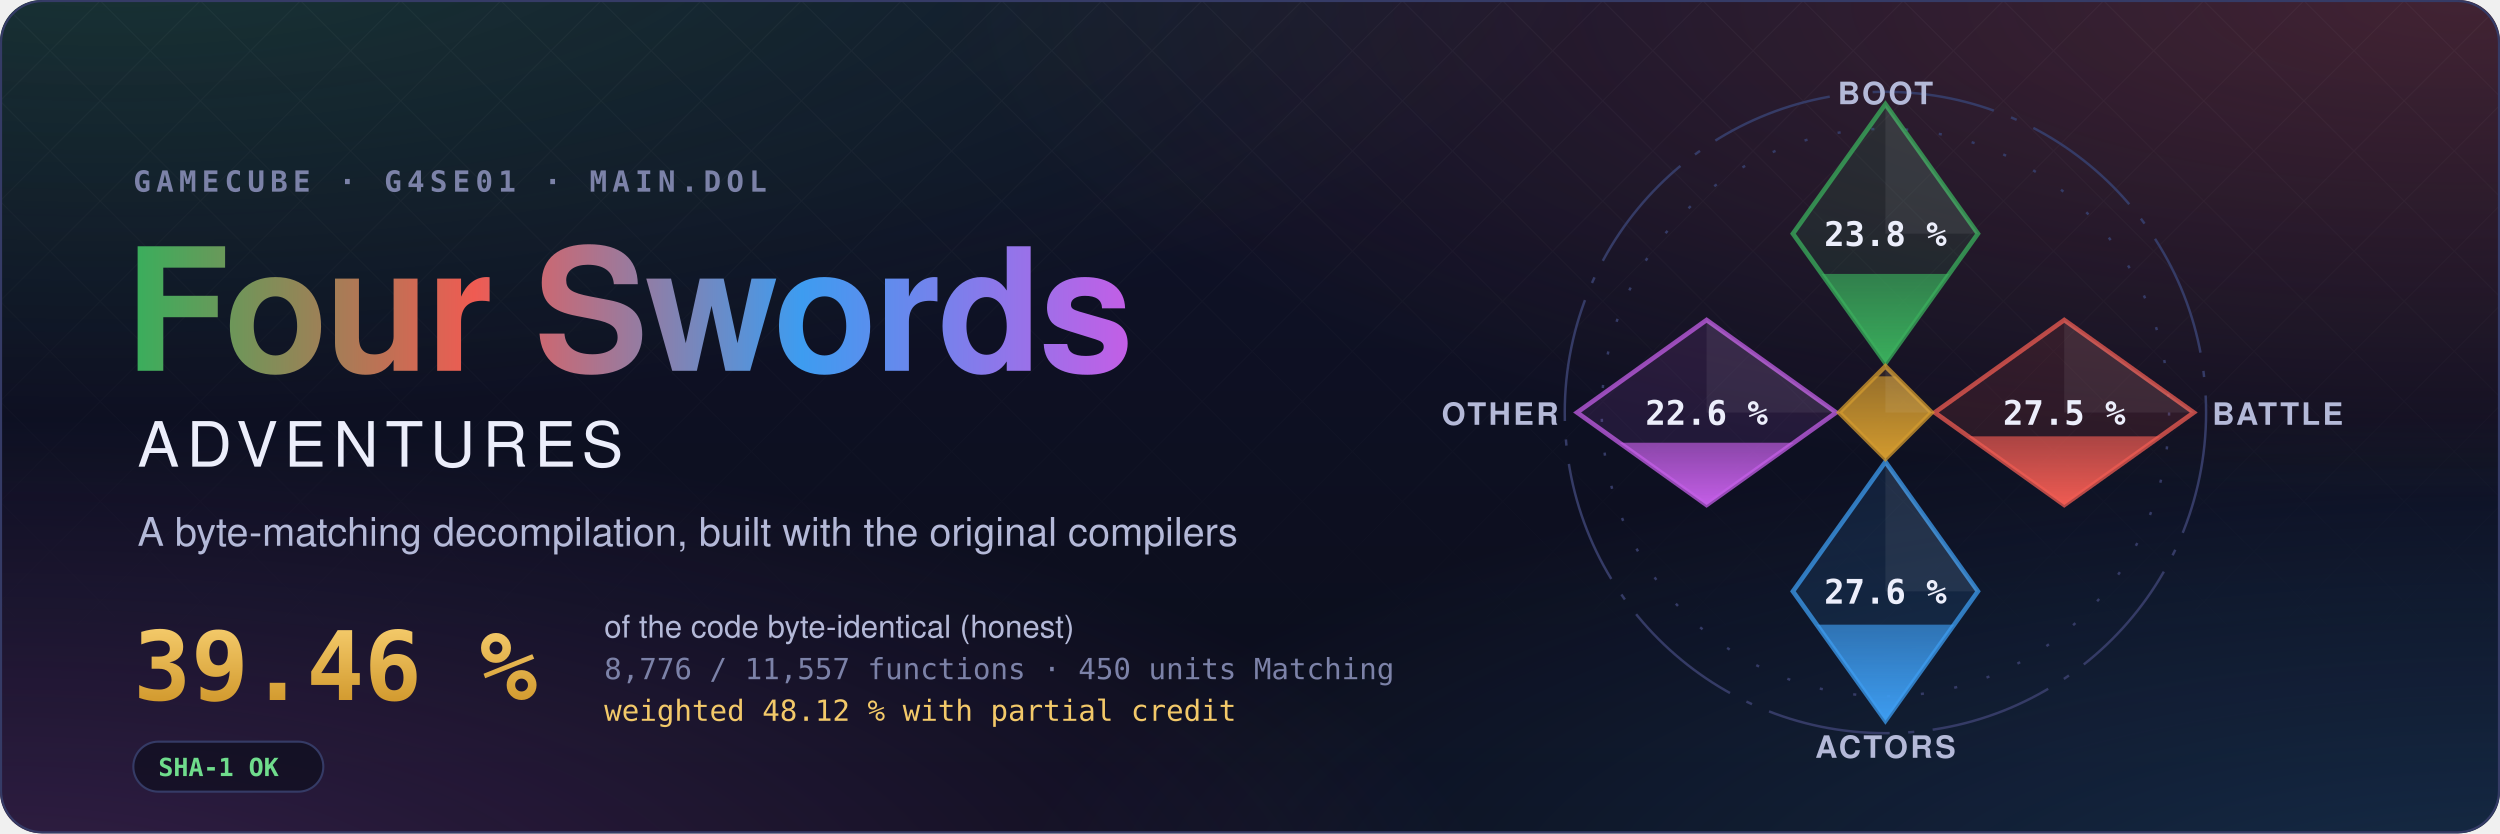
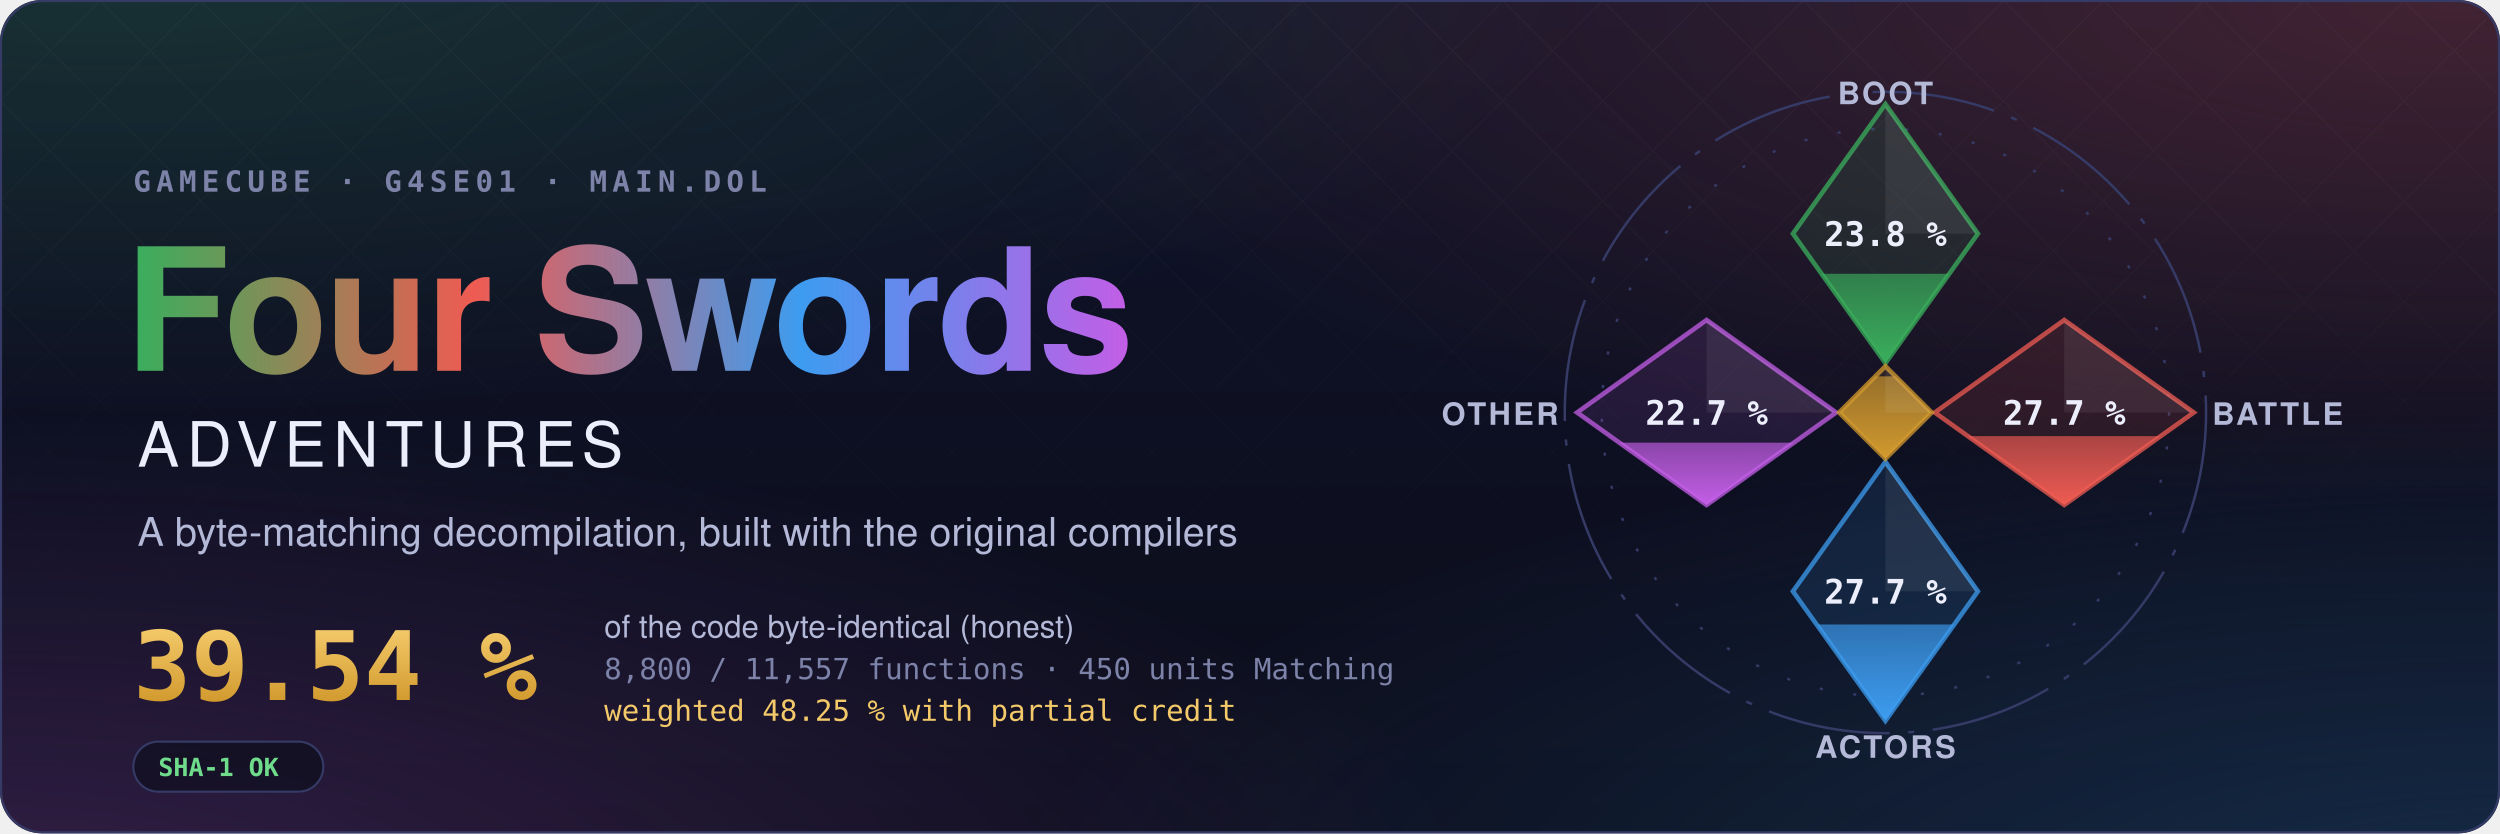
- <svg xmlns="http://www.w3.org/2000/svg" width="1200" height="400" viewBox="0 0 1200 400" role="img" aria-label="Four Swords Adventures decompilation: 39.46 % of the code matched, 8,776 of 11,557 functions">
+ <svg xmlns="http://www.w3.org/2000/svg" width="1200" height="400" viewBox="0 0 1200 400" role="img" aria-label="Four Swords Adventures decompilation: 39.54 % of the code matched, 8,800 of 11,557 functions">
  <style>text { font-family: -apple-system, BlinkMacSystemFont, 'Segoe UI', Helvetica, Arial, sans-serif; } .mono { font-family: ui-monospace, SFMono-Regular, 'SF Mono', Menlo, Consolas, monospace; } .spin { transform-box: fill-box; transform-origin: center; animation: spin 90s linear infinite; } @keyframes spin { to { transform: rotate(360deg); } } .rise { transform-box: fill-box; transform-origin: 50% 100%; animation: rise 1.6s cubic-bezier(.2,.8,.2,1) both; } @keyframes rise { from { transform: scaleY(0); } } @media (prefers-reduced-motion: reduce) { * { animation: none !important; } }</style>
  <defs>
    <radialGradient id="glow0" cx="0.05" cy="-0.1" r="0.6">
      <stop offset="0" stop-color="#3aae5c" stop-opacity="0.22" />
      <stop offset="1" stop-color="#3aae5c" stop-opacity="0" />
    </radialGradient>
    <radialGradient id="glow1" cx="0.98" cy="0.0" r="0.6">
      <stop offset="0" stop-color="#ef5b52" stop-opacity="0.22" />
      <stop offset="1" stop-color="#ef5b52" stop-opacity="0" />
    </radialGradient>
    <radialGradient id="glow2" cx="1.0" cy="1.1" r="0.6">
      <stop offset="0" stop-color="#3d9cf0" stop-opacity="0.22" />
      <stop offset="1" stop-color="#3d9cf0" stop-opacity="0" />
    </radialGradient>
    <radialGradient id="glow3" cx="0.0" cy="1.1" r="0.6">
      <stop offset="0" stop-color="#c35ee6" stop-opacity="0.22" />
      <stop offset="1" stop-color="#c35ee6" stop-opacity="0" />
    </radialGradient>
    <linearGradient id="sky" x1="0" y1="0" x2="0" y2="1">
      <stop offset="0" stop-color="#10132a" />
      <stop offset="1" stop-color="#0b0d1a" />
    </linearGradient>
    <linearGradient id="four" x1="0" y1="0" x2="1" y2="0">
      <stop offset="0" stop-color="#3aae5c" />
      <stop offset="0.34" stop-color="#ef5b52" />
      <stop offset="0.67" stop-color="#3d9cf0" />
      <stop offset="1" stop-color="#c35ee6" />
    </linearGradient>
    <linearGradient id="goldtext" x1="0" y1="0" x2="0" y2="1">
      <stop offset="0" stop-color="#f3c969" />
      <stop offset="1" stop-color="#d29a2e" />
    </linearGradient>
    <pattern id="lattice" width="34" height="34" patternUnits="userSpaceOnUse" patternTransform="rotate(45)">
      <path d="M0 0H34M0 0V34" stroke="#fff" stroke-opacity="0.035" />
    </pattern>
    <linearGradient id="fade" x1="0" y1="0" x2="0" y2="1">
      <stop offset="0" stop-color="#fff" />
      <stop offset="0.8" stop-color="#fff" stop-opacity="0" />
    </linearGradient>
    <mask id="fadeMask">
      <rect width="1200" height="400" fill="url(#fade)" />
    </mask>
    <clipPath id="card">
      <rect width="1200" height="400" rx="20" />
    </clipPath>
  </defs>
  <g clip-path="url(#card)">
    <rect width="1200" height="400" fill="url(#sky)" />
    <rect width="1200" height="400" fill="url(#glow0)" />
    <rect width="1200" height="400" fill="url(#glow1)" />
    <rect width="1200" height="400" fill="url(#glow2)" />
    <rect width="1200" height="400" fill="url(#glow3)" />
    <rect width="1200" height="400" fill="url(#lattice)" mask="url(#fadeMask)" />
  </g>
  <rect x="0.5" y="0.5" width="1199" height="399" rx="20" fill="none" stroke="#353b66" />
  <text x="64" y="92" class="mono" font-size="14" font-weight="600" letter-spacing="0.18em" fill="#7c82a8">GAMECUBE · G4SE01 · MAIN.DOL</text>
  <text x="60" y="178" font-size="82" font-weight="700" letter-spacing="-1.5" fill="url(#four)">Four Swords</text>
  <text x="66" y="224" font-size="30" font-weight="500" letter-spacing="0.12em" fill="#eceefb">ADVENTURES</text>
  <text x="66" y="262" font-size="19" fill="#b4b9d8">A byte-matching decompilation, built with the original compilers</text>
-   <text x="64" y="336" class="mono" font-size="46" font-weight="700" fill="url(#goldtext)">39.46 %</text>
+   <text x="64" y="336" class="mono" font-size="46" font-weight="700" fill="url(#goldtext)">39.54 %</text>
  <text x="290" y="306" font-size="15" fill="#b4b9d8">of the code byte-identical (honest)</text>
-   <text x="290" y="326" class="mono" font-size="14" fill="#7c82a8">8,776 / 11,557 functions · 450 units Matching</text>
-   <text x="290" y="346" class="mono" font-size="14" fill="#f3c969">weighted 48.12 % with partial credit</text>
+   <text x="290" y="326" class="mono" font-size="14" fill="#7c82a8">8,800 / 11,557 functions · 450 units Matching</text>
+   <text x="290" y="346" class="mono" font-size="14" fill="#f3c969">weighted 48.25 % with partial credit</text>
  <g transform="translate(64 356)">
    <rect width="91.2" height="24" rx="12" fill="#0b0d1a" fill-opacity="0.6" stroke="#353b66" />
    <text x="12" y="16.5" class="mono" font-size="12" font-weight="600" fill="#6fdc8c">SHA-1 OK</text>
  </g>
  <defs>
    <clipPath id="ec-boot">
      <path d="M0 -100L30 -58L0 -16L-30 -58Z" />
    </clipPath>
    <linearGradient id="eg-boot" x1="0" y1="1" x2="0" y2="0">
      <stop offset="0" stop-color="#3aae5c" />
      <stop offset="1" stop-color="#3aae5c" stop-opacity="0.65" />
    </linearGradient>
    <clipPath id="ec-battle">
      <path d="M58 -30L100 0L58 30L16 0Z" />
    </clipPath>
    <linearGradient id="eg-battle" x1="0" y1="1" x2="0" y2="0">
      <stop offset="0" stop-color="#ef5b52" />
      <stop offset="1" stop-color="#ef5b52" stop-opacity="0.65" />
    </linearGradient>
    <clipPath id="ec-actors">
      <path d="M0 16L30 58L0 100L-30 58Z" />
    </clipPath>
    <linearGradient id="eg-actors" x1="0" y1="1" x2="0" y2="0">
      <stop offset="0" stop-color="#3d9cf0" />
      <stop offset="1" stop-color="#3d9cf0" stop-opacity="0.65" />
    </linearGradient>
    <clipPath id="ec-other">
      <path d="M-58 -30L-16 0L-58 30L-100 0Z" />
    </clipPath>
    <linearGradient id="eg-other" x1="0" y1="1" x2="0" y2="0">
      <stop offset="0" stop-color="#c35ee6" />
      <stop offset="1" stop-color="#c35ee6" stop-opacity="0.65" />
    </linearGradient>
    <clipPath id="ec-libs">
      <path d="M0 -15L15 0L0 15L-15 0Z" />
    </clipPath>
    <linearGradient id="eg-libs" x1="0" y1="1" x2="0" y2="0">
      <stop offset="0" stop-color="#d29a2e" />
      <stop offset="1" stop-color="#d29a2e" stop-opacity="0.65" />
    </linearGradient>
  </defs>
  <g transform="translate(905 198) scale(1.48)">
    <circle class="spin" r="104" fill="none" stroke="#353b66" stroke-width="0.8" stroke-dasharray="40 6 2 6" />
    <circle r="92" fill="none" stroke="#353b66" stroke-width="0.8" stroke-dasharray="1 10" />
    <path d="M0 -100L30 -58L0 -16L-30 -58Z" fill="#3aae5c" fill-opacity="0.12" stroke="#3aae5c" stroke-opacity="0.75" stroke-width="1.5" />
    <g clip-path="url(#ec-boot)">
-       <rect class="rise" style="animation-delay:0.20s" x="-30" y="-44.95" width="60" height="28.95" fill="url(#eg-boot)" />
+       <rect class="rise" style="animation-delay:0.20s" x="-30" y="-44.98" width="60" height="28.98" fill="url(#eg-boot)" />
    </g>
    <path d="M0 -100L30 -58L0 -58Z" fill="#fff" fill-opacity="0.07" />
    <text x="0" y="-54" text-anchor="middle" font-size="11" font-weight="700" fill="#eceefb" class="mono">23.8 %</text>
    <text x="0" y="-100" text-anchor="middle" font-size="10" font-weight="600" letter-spacing="0.08em" fill="#b4b9d8">BOOT</text>
    <path d="M58 -30L100 0L58 30L16 0Z" fill="#ef5b52" fill-opacity="0.12" stroke="#ef5b52" stroke-opacity="0.75" stroke-width="1.5" />
    <g clip-path="url(#ec-battle)">
-       <rect class="rise" style="animation-delay:0.35s" x="16" y="7.74" width="84" height="22.26" fill="url(#eg-battle)" />
+       <rect class="rise" style="animation-delay:0.35s" x="16" y="7.67" width="84" height="22.33" fill="url(#eg-battle)" />
    </g>
    <path d="M58 -30L100 0L58 0Z" fill="#fff" fill-opacity="0.07" />
-     <text x="58" y="4" text-anchor="middle" font-size="11" font-weight="700" fill="#eceefb" class="mono">27.5 %</text>
+     <text x="58" y="4" text-anchor="middle" font-size="11" font-weight="700" fill="#eceefb" class="mono">27.7 %</text>
    <text x="106" y="4" text-anchor="start" font-size="10" font-weight="600" letter-spacing="0.08em" fill="#b4b9d8">BATTLE</text>
    <path d="M0 16L30 58L0 100L-30 58Z" fill="#3d9cf0" fill-opacity="0.12" stroke="#3d9cf0" stroke-opacity="0.75" stroke-width="1.5" />
    <g clip-path="url(#ec-actors)">
-       <rect class="rise" style="animation-delay:0.50s" x="-30" y="68.81" width="60" height="31.19" fill="url(#eg-actors)" />
+       <rect class="rise" style="animation-delay:0.50s" x="-30" y="68.75" width="60" height="31.25" fill="url(#eg-actors)" />
    </g>
    <path d="M0 16L30 58L0 58Z" fill="#fff" fill-opacity="0.07" />
-     <text x="0" y="62" text-anchor="middle" font-size="11" font-weight="700" fill="#eceefb" class="mono">27.6 %</text>
+     <text x="0" y="62" text-anchor="middle" font-size="11" font-weight="700" fill="#eceefb" class="mono">27.7 %</text>
    <text x="0" y="112" text-anchor="middle" font-size="10" font-weight="600" letter-spacing="0.08em" fill="#b4b9d8">ACTORS</text>
    <path d="M-58 -30L-16 0L-58 30L-100 0Z" fill="#c35ee6" fill-opacity="0.12" stroke="#c35ee6" stroke-opacity="0.75" stroke-width="1.5" />
    <g clip-path="url(#ec-other)">
-       <rect class="rise" style="animation-delay:0.65s" x="-100" y="9.81" width="84" height="20.19" fill="url(#eg-other)" />
+       <rect class="rise" style="animation-delay:0.65s" x="-100" y="9.78" width="84" height="20.22" fill="url(#eg-other)" />
    </g>
    <path d="M-58 -30L-16 0L-58 0Z" fill="#fff" fill-opacity="0.07" />
-     <text x="-58" y="4" text-anchor="middle" font-size="11" font-weight="700" fill="#eceefb" class="mono">22.6 %</text>
+     <text x="-58" y="4" text-anchor="middle" font-size="11" font-weight="700" fill="#eceefb" class="mono">22.7 %</text>
    <text x="-106" y="4" text-anchor="end" font-size="10" font-weight="600" letter-spacing="0.08em" fill="#b4b9d8">OTHER</text>
    <path d="M0 -15L15 0L0 15L-15 0Z" fill="#d29a2e" fill-opacity="0.12" stroke="#d29a2e" stroke-opacity="0.75" stroke-width="1.5" />
    <g clip-path="url(#ec-libs)">
      <rect class="rise" style="animation-delay:0.80s" x="-15" y="-11.74" width="30" height="26.74" fill="url(#eg-libs)" />
    </g>
    <path d="M0 -15L15 0L0 0Z" fill="#fff" fill-opacity="0.07" />
  </g>
</svg>
